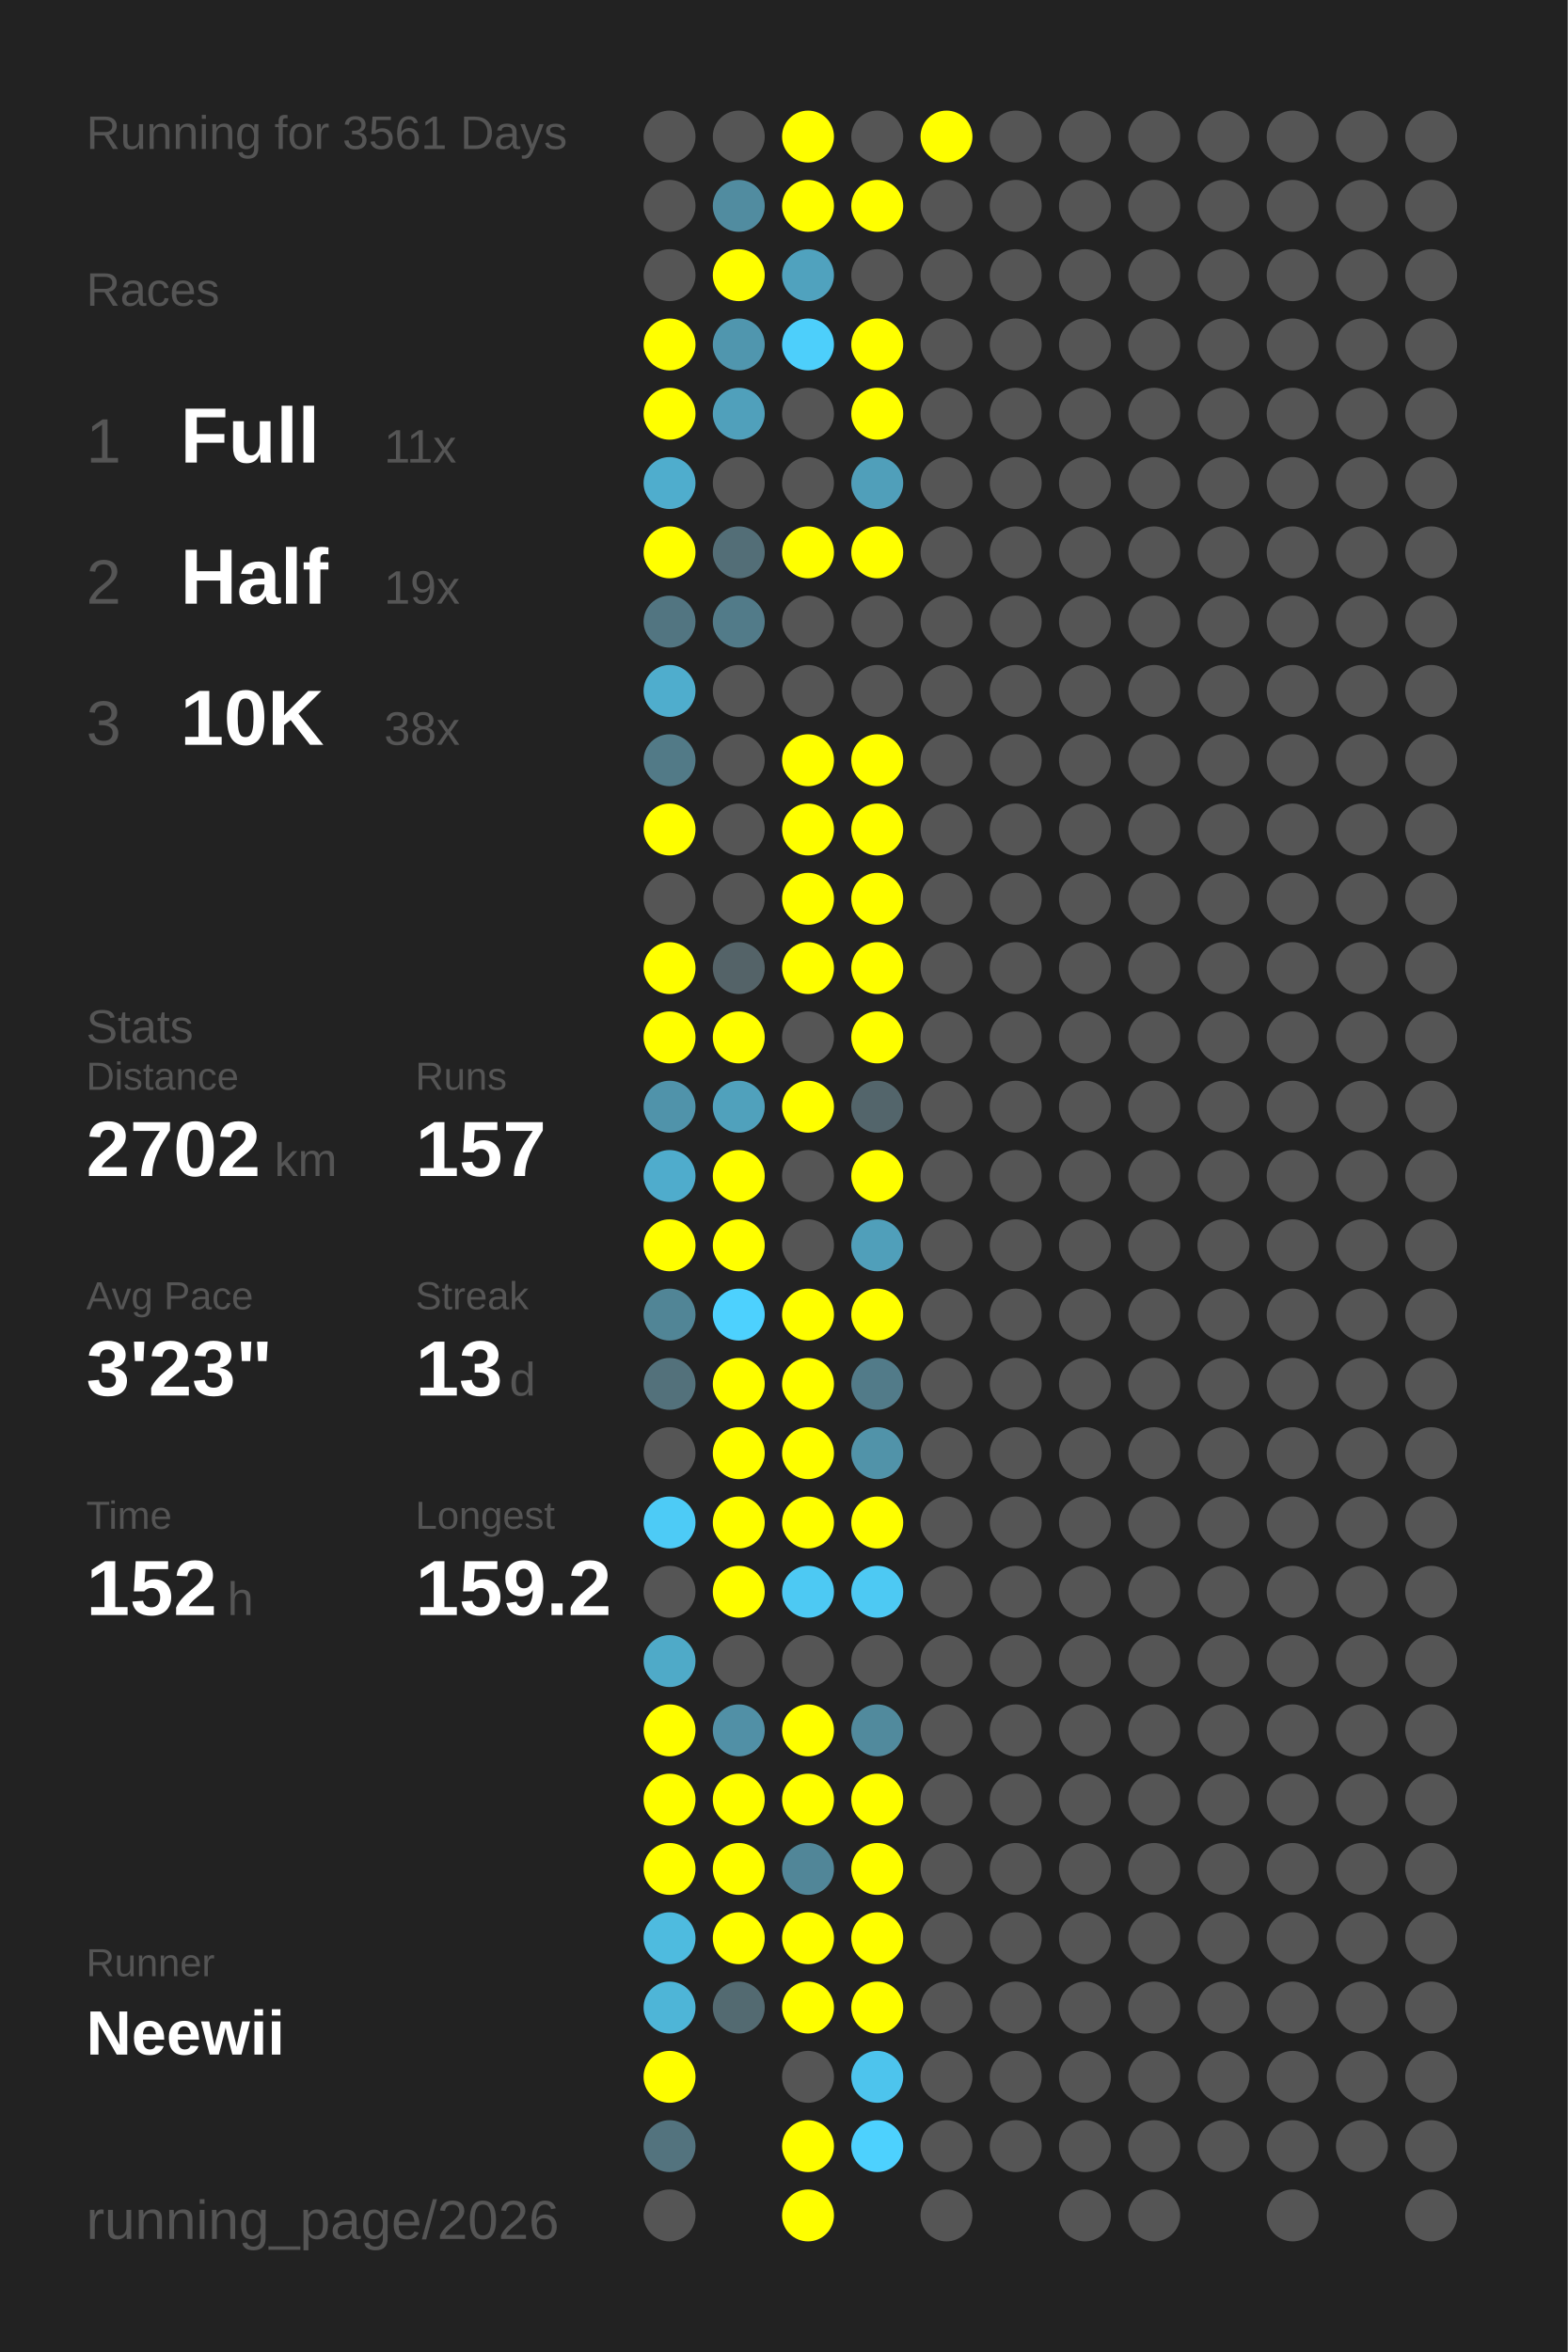
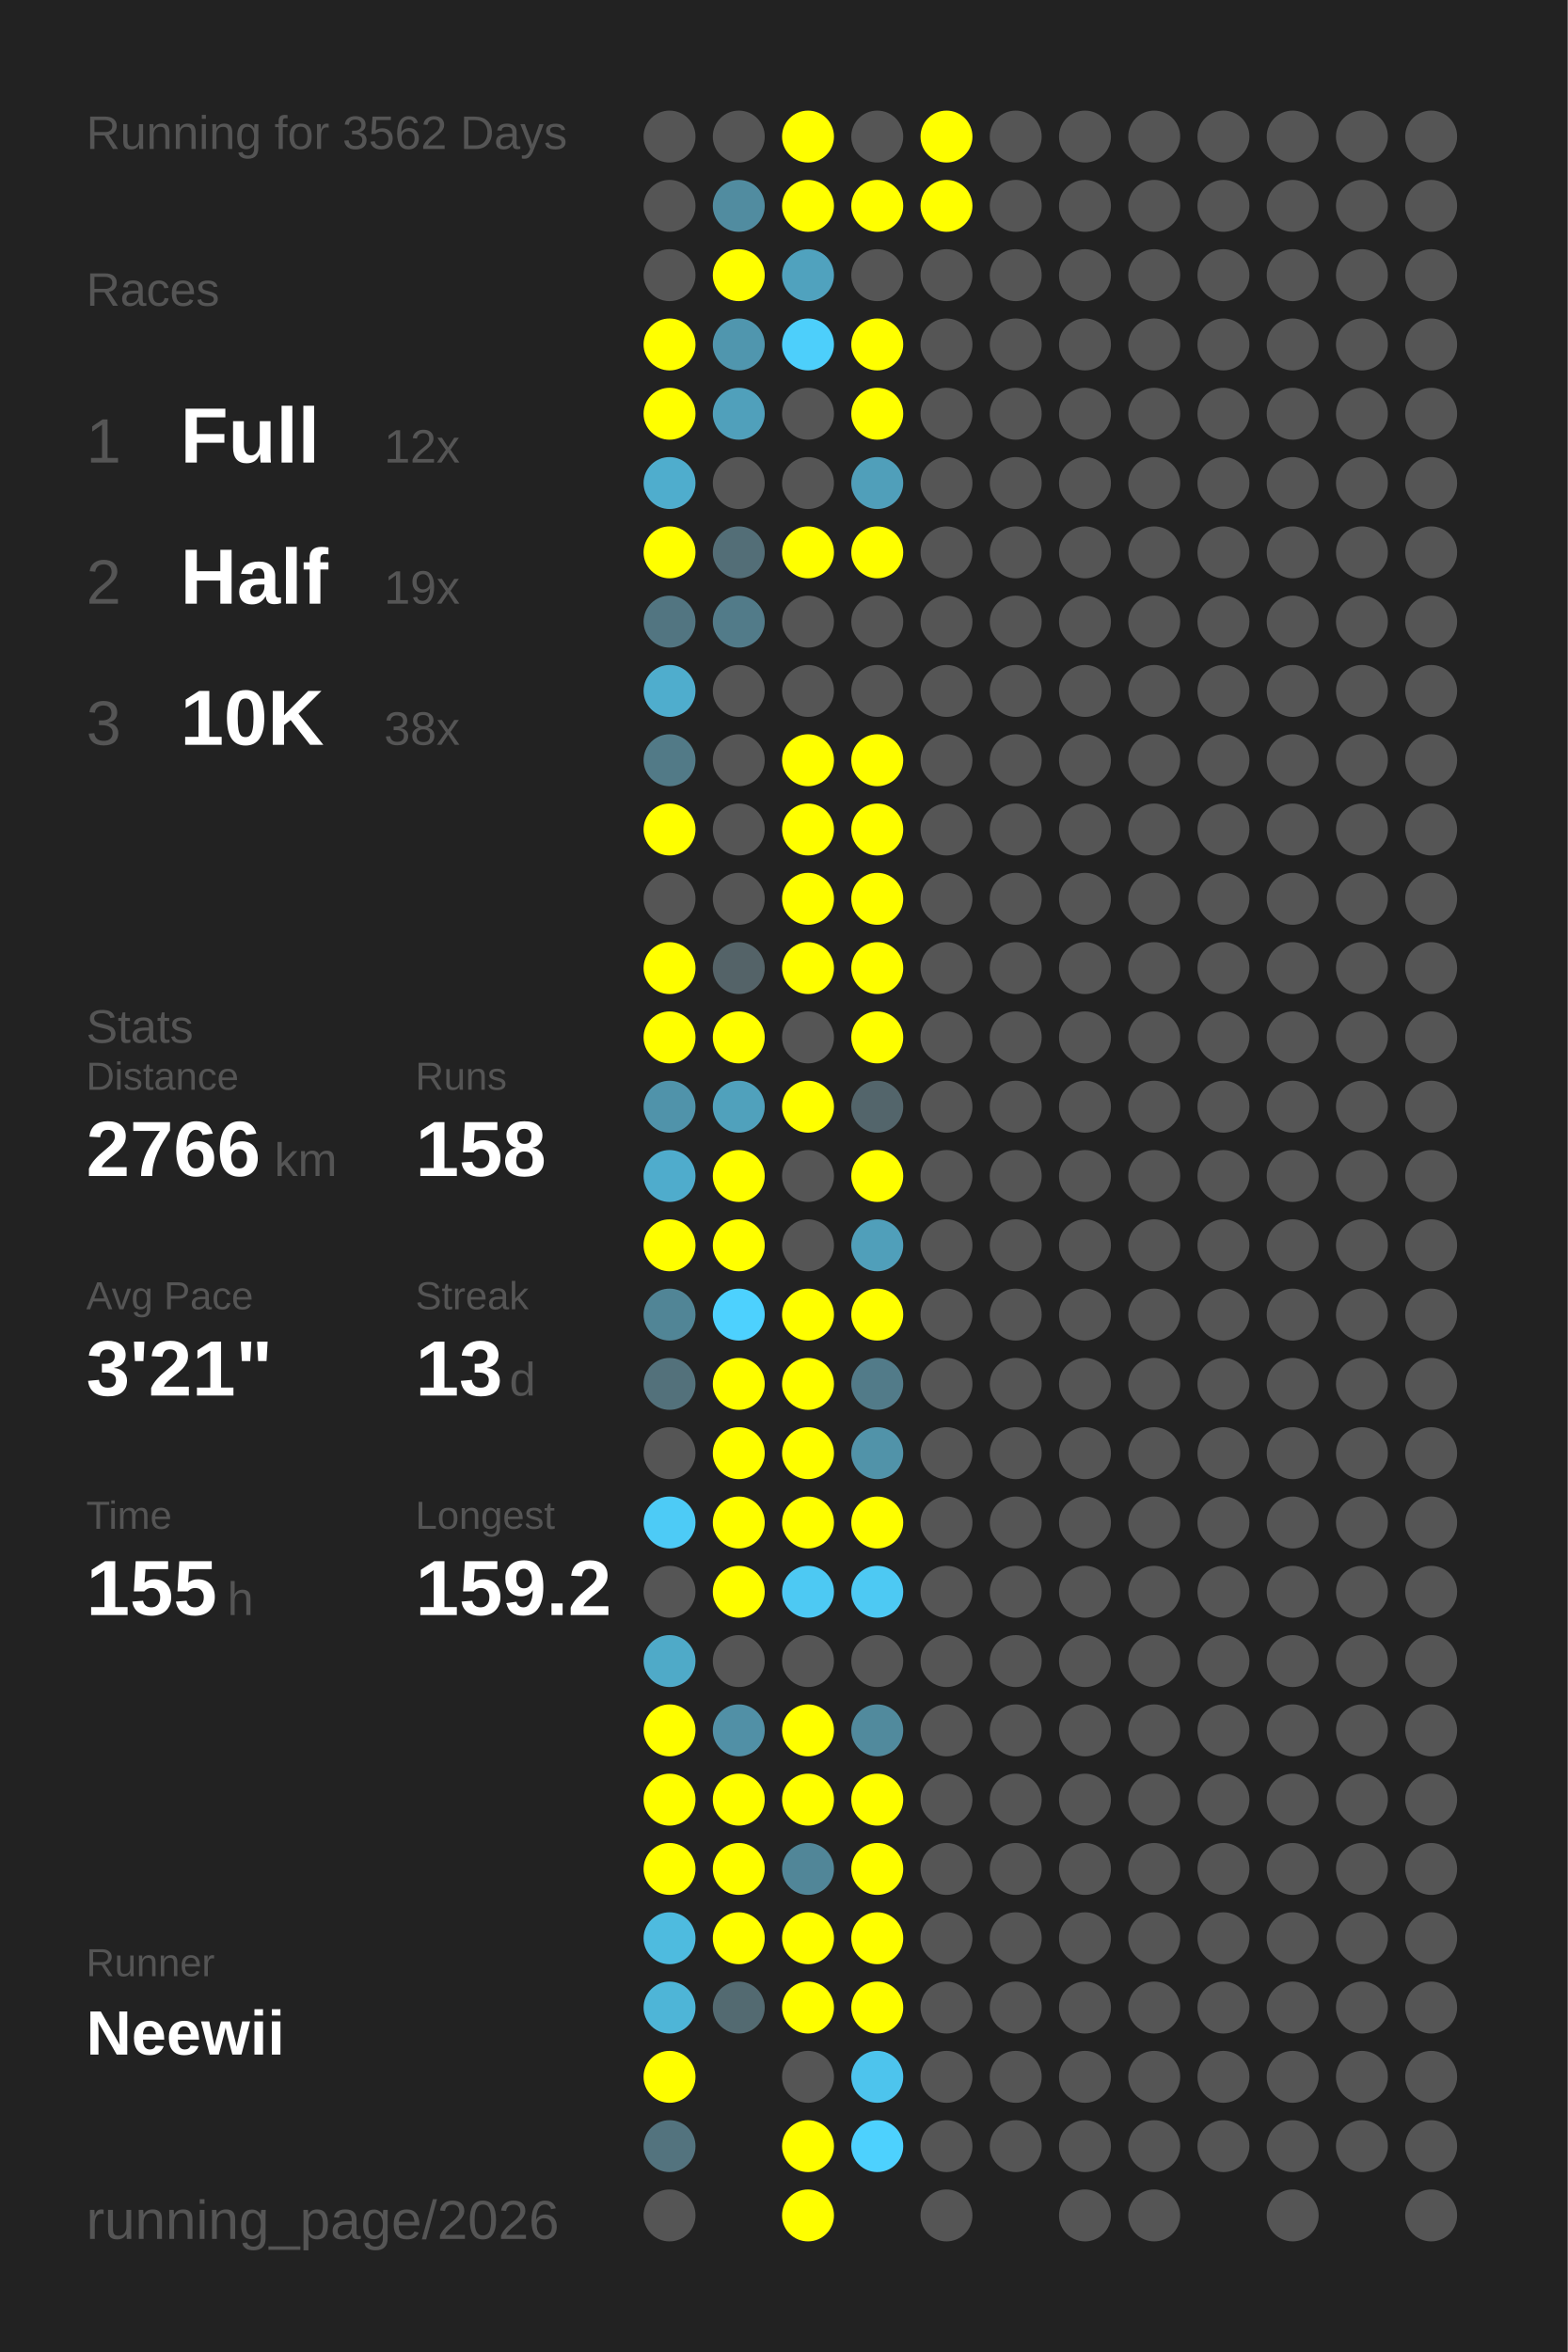
<svg xmlns="http://www.w3.org/2000/svg" baseProfile="full" height="300mm" version="1.1" viewBox="0,0,200,300" width="200mm">
  <defs />
  <rect fill="#222222" height="300" width="200" x="0" y="0" />
-   <text fill="#555555" style="font-size:6px; font-family:Arial;" x="11" y="19">Running for 3561 Days</text>
+   <text fill="#555555" style="font-size:6px; font-family:Arial;" x="11" y="19">Running for 3562 Days</text>
  <text fill="#555555" style="font-size:6px; font-family:Arial;" x="11" y="39">Races</text>
  <text fill="#555555" style="font-size:8px; font-family:Arial;" x="11" y="59">1</text>
  <text fill="#FFFFFF" style="font-size:10px; font-family:Arial; font-weight:bold;" x="23" y="59">Full</text>
-   <text fill="#555555" style="font-size:6px; font-family:Arial;" x="49" y="59">11x</text>
+   <text fill="#555555" style="font-size:6px; font-family:Arial;" x="49" y="59">12x</text>
  <text fill="#555555" style="font-size:8px; font-family:Arial;" x="11" y="77">2</text>
  <text fill="#FFFFFF" style="font-size:10px; font-family:Arial; font-weight:bold;" x="23" y="77">Half</text>
  <text fill="#555555" style="font-size:6px; font-family:Arial;" x="49" y="77">19x</text>
  <text fill="#555555" style="font-size:8px; font-family:Arial;" x="11" y="95">3</text>
  <text fill="#FFFFFF" style="font-size:10px; font-family:Arial; font-weight:bold;" x="23" y="95">10K</text>
  <text fill="#555555" style="font-size:6px; font-family:Arial;" x="49" y="95">38x</text>
  <text fill="#555555" style="font-size:6px; font-family:Arial;" x="11" y="133">Stats</text>
  <text fill="#555555" style="font-size:5px; font-family:Arial;" x="11" y="139">Distance</text>
-   <text fill="#FFFFFF" style="font-size:10px; font-family:Arial; font-weight:bold;" x="11" y="150">2702</text>
+   <text fill="#FFFFFF" style="font-size:10px; font-family:Arial; font-weight:bold;" x="11" y="150">2766</text>
  <text fill="#555555" style="font-size:6px; font-family:Arial;" x="35" y="150">km</text>
  <text fill="#555555" style="font-size:5px; font-family:Arial;" x="53" y="139">Runs</text>
-   <text fill="#FFFFFF" style="font-size:10px; font-family:Arial; font-weight:bold;" x="53" y="150">157</text>
+   <text fill="#FFFFFF" style="font-size:10px; font-family:Arial; font-weight:bold;" x="53" y="150">158</text>
  <text fill="#555555" style="font-size:5px; font-family:Arial;" x="11" y="167">Avg Pace</text>
-   <text fill="#FFFFFF" style="font-size:10px; font-family:Arial; font-weight:bold;" x="11" y="178">3'23"</text>
+   <text fill="#FFFFFF" style="font-size:10px; font-family:Arial; font-weight:bold;" x="11" y="178">3'21"</text>
  <text fill="#555555" style="font-size:5px; font-family:Arial;" x="53" y="167">Streak</text>
  <text fill="#FFFFFF" style="font-size:10px; font-family:Arial; font-weight:bold;" x="53" y="178">13</text>
  <text fill="#555555" style="font-size:6px; font-family:Arial;" x="65" y="178">d</text>
  <text fill="#555555" style="font-size:5px; font-family:Arial;" x="11" y="195">Time</text>
-   <text fill="#FFFFFF" style="font-size:10px; font-family:Arial; font-weight:bold;" x="11" y="206">152</text>
+   <text fill="#FFFFFF" style="font-size:10px; font-family:Arial; font-weight:bold;" x="11" y="206">155</text>
  <text fill="#555555" style="font-size:6px; font-family:Arial;" x="29" y="206">h</text>
  <text fill="#555555" style="font-size:5px; font-family:Arial;" x="53" y="195">Longest</text>
  <text fill="#FFFFFF" style="font-size:10px; font-family:Arial; font-weight:bold;" x="53" y="206">159.2</text>
  <text fill="#555555" style="font-size:5px; font-family:Arial;" x="11" y="252.065">Runner</text>
  <text fill="#FFFFFF" style="font-size:8px; font-family:Arial; font-weight:bold;" x="11" y="262.065">Neewii</text>
  <text fill="#555555" style="font-size:7px; font-family:Arial;" x="11" y="285.581">running_page/2026</text>
  <circle cx="85.417" cy="17.419" fill="#555555" r="3.312" />
  <circle cx="85.417" cy="26.258" fill="#555555" r="3.312" />
  <circle cx="85.417" cy="35.097" fill="#555555" r="3.312" />
  <circle cx="85.417" cy="43.935" fill="#FFFF00" r="3.312" />
  <circle cx="85.417" cy="52.774" fill="#FFFF00" r="3.312" />
  <circle cx="85.417" cy="61.613" fill="#4fadcd" r="3.312" />
  <circle cx="85.417" cy="70.452" fill="#FFFF00" r="3.312" />
  <circle cx="85.417" cy="79.29" fill="#527581" r="3.312" />
  <circle cx="85.417" cy="88.129" fill="#4fadcd" r="3.312" />
  <circle cx="85.417" cy="96.968" fill="#527a87" r="3.312" />
  <circle cx="85.417" cy="105.806" fill="#FFFF00" r="3.312" />
  <circle cx="85.417" cy="114.645" fill="#555555" r="3.312" />
  <circle cx="85.417" cy="123.484" fill="#FFFF00" r="3.312" />
  <circle cx="85.417" cy="132.323" fill="#FFFF00" r="3.312" />
  <circle cx="85.417" cy="141.161" fill="#5093aa" r="3.312" />
  <circle cx="85.417" cy="150" fill="#4faccc" r="3.312" />
  <circle cx="85.417" cy="158.839" fill="#FFFF00" r="3.312" />
  <circle cx="85.417" cy="167.677" fill="#518596" r="3.312" />
  <circle cx="85.417" cy="176.516" fill="#53717b" r="3.312" />
  <circle cx="85.417" cy="185.355" fill="#555555" r="3.312" />
  <circle cx="85.417" cy="194.194" fill="#4dcbf6" r="3.312" />
  <circle cx="85.417" cy="203.032" fill="#555555" r="3.312" />
  <circle cx="85.417" cy="211.871" fill="#4faac8" r="3.312" />
  <circle cx="85.417" cy="220.71" fill="#FFFF00" r="3.312" />
  <circle cx="85.417" cy="229.548" fill="#FFFF00" r="3.312" />
  <circle cx="85.417" cy="238.387" fill="#FFFF00" r="3.312" />
  <circle cx="85.417" cy="247.226" fill="#4ebbdf" r="3.312" />
  <circle cx="85.417" cy="256.065" fill="#4eb5d7" r="3.312" />
  <circle cx="85.417" cy="264.903" fill="#FFFF00" r="3.312" />
  <circle cx="85.417" cy="273.742" fill="#53737e" r="3.312" />
  <circle cx="85.417" cy="282.581" fill="#555555" r="3.312" />
  <circle cx="94.25" cy="17.419" fill="#555555" r="3.312" />
  <circle cx="94.25" cy="26.258" fill="#518ca0" r="3.312" />
  <circle cx="94.25" cy="35.097" fill="#FFFF00" r="3.312" />
  <circle cx="94.25" cy="43.935" fill="#5096ae" r="3.312" />
  <circle cx="94.25" cy="52.774" fill="#50a0bb" r="3.312" />
  <circle cx="94.25" cy="61.613" fill="#555555" r="3.312" />
  <circle cx="94.25" cy="70.452" fill="#536e77" r="3.312" />
  <circle cx="94.25" cy="79.29" fill="#527b89" r="3.312" />
  <circle cx="94.25" cy="88.129" fill="#555555" r="3.312" />
  <circle cx="94.25" cy="96.968" fill="#555555" r="3.312" />
  <circle cx="94.25" cy="105.806" fill="#555555" r="3.312" />
  <circle cx="94.25" cy="114.645" fill="#555555" r="3.312" />
  <circle cx="94.25" cy="123.484" fill="#546368" r="3.312" />
  <circle cx="94.25" cy="132.323" fill="#FFFF00" r="3.312" />
  <circle cx="94.25" cy="141.161" fill="#50a1bc" r="3.312" />
  <circle cx="94.25" cy="150" fill="#FFFF00" r="3.312" />
  <circle cx="94.25" cy="158.839" fill="#FFFF00" r="3.312" />
  <circle cx="94.25" cy="167.677" fill="#4dd1fe" r="3.312" />
  <circle cx="94.25" cy="176.516" fill="#FFFF00" r="3.312" />
  <circle cx="94.25" cy="185.355" fill="#FFFF00" r="3.312" />
  <circle cx="94.25" cy="194.194" fill="#FFFF00" r="3.312" />
  <circle cx="94.25" cy="203.032" fill="#FFFF00" r="3.312" />
  <circle cx="94.25" cy="211.871" fill="#555555" r="3.312" />
  <circle cx="94.25" cy="220.71" fill="#5190a6" r="3.312" />
  <circle cx="94.25" cy="229.548" fill="#FFFF00" r="3.312" />
  <circle cx="94.25" cy="238.387" fill="#FFFF00" r="3.312" />
  <circle cx="94.25" cy="247.226" fill="#FFFF00" r="3.312" />
  <circle cx="94.25" cy="256.065" fill="#536a71" r="3.312" />
  <circle cx="103.083" cy="17.419" fill="#FFFF00" r="3.312" />
  <circle cx="103.083" cy="26.258" fill="#FFFF00" r="3.312" />
  <circle cx="103.083" cy="35.097" fill="#50a2be" r="3.312" />
  <circle cx="103.083" cy="43.935" fill="#4dcffb" r="3.312" />
  <circle cx="103.083" cy="52.774" fill="#555555" r="3.312" />
  <circle cx="103.083" cy="61.613" fill="#555555" r="3.312" />
  <circle cx="103.083" cy="70.452" fill="#FFFF00" r="3.312" />
  <circle cx="103.083" cy="79.29" fill="#555555" r="3.312" />
  <circle cx="103.083" cy="88.129" fill="#555555" r="3.312" />
  <circle cx="103.083" cy="96.968" fill="#FFFF00" r="3.312" />
  <circle cx="103.083" cy="105.806" fill="#FFFF00" r="3.312" />
  <circle cx="103.083" cy="114.645" fill="#FFFF00" r="3.312" />
  <circle cx="103.083" cy="123.484" fill="#FFFF00" r="3.312" />
  <circle cx="103.083" cy="132.323" fill="#555555" r="3.312" />
  <circle cx="103.083" cy="141.161" fill="#FFFF00" r="3.312" />
  <circle cx="103.083" cy="150" fill="#555555" r="3.312" />
  <circle cx="103.083" cy="158.839" fill="#555555" r="3.312" />
  <circle cx="103.083" cy="167.677" fill="#FFFF00" r="3.312" />
  <circle cx="103.083" cy="176.516" fill="#FFFF00" r="3.312" />
  <circle cx="103.083" cy="185.355" fill="#FFFF00" r="3.312" />
  <circle cx="103.083" cy="194.194" fill="#FFFF00" r="3.312" />
  <circle cx="103.083" cy="203.032" fill="#4dc9f3" r="3.312" />
  <circle cx="103.083" cy="211.871" fill="#555555" r="3.312" />
  <circle cx="103.083" cy="220.71" fill="#FFFF00" r="3.312" />
  <circle cx="103.083" cy="229.548" fill="#FFFF00" r="3.312" />
  <circle cx="103.083" cy="238.387" fill="#518698" r="3.312" />
  <circle cx="103.083" cy="247.226" fill="#FFFF00" r="3.312" />
  <circle cx="103.083" cy="256.065" fill="#FFFF00" r="3.312" />
  <circle cx="103.083" cy="264.903" fill="#555555" r="3.312" />
  <circle cx="103.083" cy="273.742" fill="#FFFF00" r="3.312" />
  <circle cx="103.083" cy="282.581" fill="#FFFF00" r="3.312" />
  <circle cx="111.917" cy="17.419" fill="#555555" r="3.312" />
  <circle cx="111.917" cy="26.258" fill="#FFFF00" r="3.312" />
  <circle cx="111.917" cy="35.097" fill="#555555" r="3.312" />
  <circle cx="111.917" cy="43.935" fill="#FFFF00" r="3.312" />
  <circle cx="111.917" cy="52.774" fill="#FFFF00" r="3.312" />
  <circle cx="111.917" cy="61.613" fill="#509fba" r="3.312" />
  <circle cx="111.917" cy="70.452" fill="#FFFF00" r="3.312" />
  <circle cx="111.917" cy="79.29" fill="#555555" r="3.312" />
  <circle cx="111.917" cy="88.129" fill="#555555" r="3.312" />
  <circle cx="111.917" cy="96.968" fill="#FFFF00" r="3.312" />
  <circle cx="111.917" cy="105.806" fill="#FFFF00" r="3.312" />
  <circle cx="111.917" cy="114.645" fill="#FFFF00" r="3.312" />
  <circle cx="111.917" cy="123.484" fill="#FFFF00" r="3.312" />
  <circle cx="111.917" cy="132.323" fill="#FFFF00" r="3.312" />
  <circle cx="111.917" cy="141.161" fill="#53656b" r="3.312" />
  <circle cx="111.917" cy="150" fill="#FFFF00" r="3.312" />
  <circle cx="111.917" cy="158.839" fill="#509fba" r="3.312" />
  <circle cx="111.917" cy="167.677" fill="#FFFF00" r="3.312" />
  <circle cx="111.917" cy="176.516" fill="#527b89" r="3.312" />
  <circle cx="111.917" cy="185.355" fill="#5193a9" r="3.312" />
  <circle cx="111.917" cy="194.194" fill="#FFFF00" r="3.312" />
  <circle cx="111.917" cy="203.032" fill="#4dc9f3" r="3.312" />
  <circle cx="111.917" cy="211.871" fill="#555555" r="3.312" />
  <circle cx="111.917" cy="220.71" fill="#518a9d" r="3.312" />
  <circle cx="111.917" cy="229.548" fill="#FFFF00" r="3.312" />
  <circle cx="111.917" cy="238.387" fill="#FFFF00" r="3.312" />
  <circle cx="111.917" cy="247.226" fill="#FFFF00" r="3.312" />
  <circle cx="111.917" cy="256.065" fill="#FFFF00" r="3.312" />
  <circle cx="111.917" cy="264.903" fill="#4dc4ed" r="3.312" />
  <circle cx="111.917" cy="273.742" fill="#4dd1fe" r="3.312" />
  <circle cx="120.75" cy="17.419" fill="#FFFF00" r="3.312" />
-   <circle cx="120.75" cy="26.258" fill="#555555" r="3.312" />
+   <circle cx="120.75" cy="26.258" fill="#FFFF00" r="3.312" />
  <circle cx="120.75" cy="35.097" fill="#555555" r="3.312" />
  <circle cx="120.75" cy="43.935" fill="#555555" r="3.312" />
  <circle cx="120.75" cy="52.774" fill="#555555" r="3.312" />
  <circle cx="120.75" cy="61.613" fill="#555555" r="3.312" />
  <circle cx="120.75" cy="70.452" fill="#555555" r="3.312" />
  <circle cx="120.75" cy="79.29" fill="#555555" r="3.312" />
  <circle cx="120.75" cy="88.129" fill="#555555" r="3.312" />
  <circle cx="120.75" cy="96.968" fill="#555555" r="3.312" />
  <circle cx="120.75" cy="105.806" fill="#555555" r="3.312" />
  <circle cx="120.75" cy="114.645" fill="#555555" r="3.312" />
  <circle cx="120.75" cy="123.484" fill="#555555" r="3.312" />
  <circle cx="120.75" cy="132.323" fill="#555555" r="3.312" />
  <circle cx="120.75" cy="141.161" fill="#555555" r="3.312" />
  <circle cx="120.75" cy="150" fill="#555555" r="3.312" />
  <circle cx="120.75" cy="158.839" fill="#555555" r="3.312" />
  <circle cx="120.75" cy="167.677" fill="#555555" r="3.312" />
  <circle cx="120.75" cy="176.516" fill="#555555" r="3.312" />
  <circle cx="120.75" cy="185.355" fill="#555555" r="3.312" />
  <circle cx="120.75" cy="194.194" fill="#555555" r="3.312" />
  <circle cx="120.75" cy="203.032" fill="#555555" r="3.312" />
  <circle cx="120.75" cy="211.871" fill="#555555" r="3.312" />
  <circle cx="120.75" cy="220.71" fill="#555555" r="3.312" />
  <circle cx="120.75" cy="229.548" fill="#555555" r="3.312" />
  <circle cx="120.75" cy="238.387" fill="#555555" r="3.312" />
  <circle cx="120.75" cy="247.226" fill="#555555" r="3.312" />
  <circle cx="120.75" cy="256.065" fill="#555555" r="3.312" />
  <circle cx="120.75" cy="264.903" fill="#555555" r="3.312" />
  <circle cx="120.75" cy="273.742" fill="#555555" r="3.312" />
  <circle cx="120.75" cy="282.581" fill="#555555" r="3.312" />
  <circle cx="129.583" cy="17.419" fill="#555555" r="3.312" />
  <circle cx="129.583" cy="26.258" fill="#555555" r="3.312" />
  <circle cx="129.583" cy="35.097" fill="#555555" r="3.312" />
  <circle cx="129.583" cy="43.935" fill="#555555" r="3.312" />
  <circle cx="129.583" cy="52.774" fill="#555555" r="3.312" />
  <circle cx="129.583" cy="61.613" fill="#555555" r="3.312" />
  <circle cx="129.583" cy="70.452" fill="#555555" r="3.312" />
  <circle cx="129.583" cy="79.29" fill="#555555" r="3.312" />
  <circle cx="129.583" cy="88.129" fill="#555555" r="3.312" />
  <circle cx="129.583" cy="96.968" fill="#555555" r="3.312" />
  <circle cx="129.583" cy="105.806" fill="#555555" r="3.312" />
  <circle cx="129.583" cy="114.645" fill="#555555" r="3.312" />
  <circle cx="129.583" cy="123.484" fill="#555555" r="3.312" />
  <circle cx="129.583" cy="132.323" fill="#555555" r="3.312" />
  <circle cx="129.583" cy="141.161" fill="#555555" r="3.312" />
  <circle cx="129.583" cy="150" fill="#555555" r="3.312" />
  <circle cx="129.583" cy="158.839" fill="#555555" r="3.312" />
  <circle cx="129.583" cy="167.677" fill="#555555" r="3.312" />
  <circle cx="129.583" cy="176.516" fill="#555555" r="3.312" />
  <circle cx="129.583" cy="185.355" fill="#555555" r="3.312" />
  <circle cx="129.583" cy="194.194" fill="#555555" r="3.312" />
  <circle cx="129.583" cy="203.032" fill="#555555" r="3.312" />
  <circle cx="129.583" cy="211.871" fill="#555555" r="3.312" />
  <circle cx="129.583" cy="220.71" fill="#555555" r="3.312" />
  <circle cx="129.583" cy="229.548" fill="#555555" r="3.312" />
  <circle cx="129.583" cy="238.387" fill="#555555" r="3.312" />
  <circle cx="129.583" cy="247.226" fill="#555555" r="3.312" />
  <circle cx="129.583" cy="256.065" fill="#555555" r="3.312" />
  <circle cx="129.583" cy="264.903" fill="#555555" r="3.312" />
  <circle cx="129.583" cy="273.742" fill="#555555" r="3.312" />
  <circle cx="138.417" cy="17.419" fill="#555555" r="3.312" />
  <circle cx="138.417" cy="26.258" fill="#555555" r="3.312" />
  <circle cx="138.417" cy="35.097" fill="#555555" r="3.312" />
  <circle cx="138.417" cy="43.935" fill="#555555" r="3.312" />
  <circle cx="138.417" cy="52.774" fill="#555555" r="3.312" />
  <circle cx="138.417" cy="61.613" fill="#555555" r="3.312" />
  <circle cx="138.417" cy="70.452" fill="#555555" r="3.312" />
  <circle cx="138.417" cy="79.29" fill="#555555" r="3.312" />
  <circle cx="138.417" cy="88.129" fill="#555555" r="3.312" />
  <circle cx="138.417" cy="96.968" fill="#555555" r="3.312" />
  <circle cx="138.417" cy="105.806" fill="#555555" r="3.312" />
  <circle cx="138.417" cy="114.645" fill="#555555" r="3.312" />
  <circle cx="138.417" cy="123.484" fill="#555555" r="3.312" />
  <circle cx="138.417" cy="132.323" fill="#555555" r="3.312" />
  <circle cx="138.417" cy="141.161" fill="#555555" r="3.312" />
  <circle cx="138.417" cy="150" fill="#555555" r="3.312" />
  <circle cx="138.417" cy="158.839" fill="#555555" r="3.312" />
  <circle cx="138.417" cy="167.677" fill="#555555" r="3.312" />
  <circle cx="138.417" cy="176.516" fill="#555555" r="3.312" />
  <circle cx="138.417" cy="185.355" fill="#555555" r="3.312" />
  <circle cx="138.417" cy="194.194" fill="#555555" r="3.312" />
  <circle cx="138.417" cy="203.032" fill="#555555" r="3.312" />
  <circle cx="138.417" cy="211.871" fill="#555555" r="3.312" />
  <circle cx="138.417" cy="220.71" fill="#555555" r="3.312" />
  <circle cx="138.417" cy="229.548" fill="#555555" r="3.312" />
  <circle cx="138.417" cy="238.387" fill="#555555" r="3.312" />
  <circle cx="138.417" cy="247.226" fill="#555555" r="3.312" />
  <circle cx="138.417" cy="256.065" fill="#555555" r="3.312" />
  <circle cx="138.417" cy="264.903" fill="#555555" r="3.312" />
  <circle cx="138.417" cy="273.742" fill="#555555" r="3.312" />
  <circle cx="138.417" cy="282.581" fill="#555555" r="3.312" />
  <circle cx="147.25" cy="17.419" fill="#555555" r="3.312" />
  <circle cx="147.25" cy="26.258" fill="#555555" r="3.312" />
  <circle cx="147.25" cy="35.097" fill="#555555" r="3.312" />
  <circle cx="147.25" cy="43.935" fill="#555555" r="3.312" />
  <circle cx="147.25" cy="52.774" fill="#555555" r="3.312" />
  <circle cx="147.25" cy="61.613" fill="#555555" r="3.312" />
  <circle cx="147.25" cy="70.452" fill="#555555" r="3.312" />
  <circle cx="147.25" cy="79.29" fill="#555555" r="3.312" />
  <circle cx="147.25" cy="88.129" fill="#555555" r="3.312" />
  <circle cx="147.25" cy="96.968" fill="#555555" r="3.312" />
  <circle cx="147.25" cy="105.806" fill="#555555" r="3.312" />
  <circle cx="147.25" cy="114.645" fill="#555555" r="3.312" />
  <circle cx="147.25" cy="123.484" fill="#555555" r="3.312" />
  <circle cx="147.25" cy="132.323" fill="#555555" r="3.312" />
  <circle cx="147.25" cy="141.161" fill="#555555" r="3.312" />
  <circle cx="147.25" cy="150" fill="#555555" r="3.312" />
  <circle cx="147.25" cy="158.839" fill="#555555" r="3.312" />
  <circle cx="147.25" cy="167.677" fill="#555555" r="3.312" />
  <circle cx="147.25" cy="176.516" fill="#555555" r="3.312" />
  <circle cx="147.25" cy="185.355" fill="#555555" r="3.312" />
  <circle cx="147.25" cy="194.194" fill="#555555" r="3.312" />
  <circle cx="147.25" cy="203.032" fill="#555555" r="3.312" />
  <circle cx="147.25" cy="211.871" fill="#555555" r="3.312" />
  <circle cx="147.25" cy="220.71" fill="#555555" r="3.312" />
  <circle cx="147.25" cy="229.548" fill="#555555" r="3.312" />
  <circle cx="147.25" cy="238.387" fill="#555555" r="3.312" />
  <circle cx="147.25" cy="247.226" fill="#555555" r="3.312" />
  <circle cx="147.25" cy="256.065" fill="#555555" r="3.312" />
  <circle cx="147.25" cy="264.903" fill="#555555" r="3.312" />
  <circle cx="147.25" cy="273.742" fill="#555555" r="3.312" />
  <circle cx="147.25" cy="282.581" fill="#555555" r="3.312" />
  <circle cx="156.083" cy="17.419" fill="#555555" r="3.312" />
  <circle cx="156.083" cy="26.258" fill="#555555" r="3.312" />
  <circle cx="156.083" cy="35.097" fill="#555555" r="3.312" />
  <circle cx="156.083" cy="43.935" fill="#555555" r="3.312" />
  <circle cx="156.083" cy="52.774" fill="#555555" r="3.312" />
  <circle cx="156.083" cy="61.613" fill="#555555" r="3.312" />
  <circle cx="156.083" cy="70.452" fill="#555555" r="3.312" />
  <circle cx="156.083" cy="79.29" fill="#555555" r="3.312" />
  <circle cx="156.083" cy="88.129" fill="#555555" r="3.312" />
  <circle cx="156.083" cy="96.968" fill="#555555" r="3.312" />
  <circle cx="156.083" cy="105.806" fill="#555555" r="3.312" />
  <circle cx="156.083" cy="114.645" fill="#555555" r="3.312" />
  <circle cx="156.083" cy="123.484" fill="#555555" r="3.312" />
  <circle cx="156.083" cy="132.323" fill="#555555" r="3.312" />
  <circle cx="156.083" cy="141.161" fill="#555555" r="3.312" />
  <circle cx="156.083" cy="150" fill="#555555" r="3.312" />
  <circle cx="156.083" cy="158.839" fill="#555555" r="3.312" />
  <circle cx="156.083" cy="167.677" fill="#555555" r="3.312" />
  <circle cx="156.083" cy="176.516" fill="#555555" r="3.312" />
  <circle cx="156.083" cy="185.355" fill="#555555" r="3.312" />
  <circle cx="156.083" cy="194.194" fill="#555555" r="3.312" />
  <circle cx="156.083" cy="203.032" fill="#555555" r="3.312" />
  <circle cx="156.083" cy="211.871" fill="#555555" r="3.312" />
  <circle cx="156.083" cy="220.71" fill="#555555" r="3.312" />
  <circle cx="156.083" cy="229.548" fill="#555555" r="3.312" />
  <circle cx="156.083" cy="238.387" fill="#555555" r="3.312" />
  <circle cx="156.083" cy="247.226" fill="#555555" r="3.312" />
  <circle cx="156.083" cy="256.065" fill="#555555" r="3.312" />
  <circle cx="156.083" cy="264.903" fill="#555555" r="3.312" />
  <circle cx="156.083" cy="273.742" fill="#555555" r="3.312" />
  <circle cx="164.917" cy="17.419" fill="#555555" r="3.312" />
  <circle cx="164.917" cy="26.258" fill="#555555" r="3.312" />
  <circle cx="164.917" cy="35.097" fill="#555555" r="3.312" />
  <circle cx="164.917" cy="43.935" fill="#555555" r="3.312" />
  <circle cx="164.917" cy="52.774" fill="#555555" r="3.312" />
  <circle cx="164.917" cy="61.613" fill="#555555" r="3.312" />
  <circle cx="164.917" cy="70.452" fill="#555555" r="3.312" />
  <circle cx="164.917" cy="79.29" fill="#555555" r="3.312" />
  <circle cx="164.917" cy="88.129" fill="#555555" r="3.312" />
  <circle cx="164.917" cy="96.968" fill="#555555" r="3.312" />
  <circle cx="164.917" cy="105.806" fill="#555555" r="3.312" />
  <circle cx="164.917" cy="114.645" fill="#555555" r="3.312" />
  <circle cx="164.917" cy="123.484" fill="#555555" r="3.312" />
  <circle cx="164.917" cy="132.323" fill="#555555" r="3.312" />
  <circle cx="164.917" cy="141.161" fill="#555555" r="3.312" />
  <circle cx="164.917" cy="150" fill="#555555" r="3.312" />
  <circle cx="164.917" cy="158.839" fill="#555555" r="3.312" />
  <circle cx="164.917" cy="167.677" fill="#555555" r="3.312" />
  <circle cx="164.917" cy="176.516" fill="#555555" r="3.312" />
  <circle cx="164.917" cy="185.355" fill="#555555" r="3.312" />
  <circle cx="164.917" cy="194.194" fill="#555555" r="3.312" />
  <circle cx="164.917" cy="203.032" fill="#555555" r="3.312" />
  <circle cx="164.917" cy="211.871" fill="#555555" r="3.312" />
  <circle cx="164.917" cy="220.71" fill="#555555" r="3.312" />
  <circle cx="164.917" cy="229.548" fill="#555555" r="3.312" />
  <circle cx="164.917" cy="238.387" fill="#555555" r="3.312" />
  <circle cx="164.917" cy="247.226" fill="#555555" r="3.312" />
  <circle cx="164.917" cy="256.065" fill="#555555" r="3.312" />
  <circle cx="164.917" cy="264.903" fill="#555555" r="3.312" />
  <circle cx="164.917" cy="273.742" fill="#555555" r="3.312" />
  <circle cx="164.917" cy="282.581" fill="#555555" r="3.312" />
  <circle cx="173.75" cy="17.419" fill="#555555" r="3.312" />
  <circle cx="173.75" cy="26.258" fill="#555555" r="3.312" />
  <circle cx="173.75" cy="35.097" fill="#555555" r="3.312" />
  <circle cx="173.75" cy="43.935" fill="#555555" r="3.312" />
  <circle cx="173.75" cy="52.774" fill="#555555" r="3.312" />
  <circle cx="173.75" cy="61.613" fill="#555555" r="3.312" />
  <circle cx="173.75" cy="70.452" fill="#555555" r="3.312" />
  <circle cx="173.75" cy="79.29" fill="#555555" r="3.312" />
  <circle cx="173.75" cy="88.129" fill="#555555" r="3.312" />
  <circle cx="173.75" cy="96.968" fill="#555555" r="3.312" />
  <circle cx="173.75" cy="105.806" fill="#555555" r="3.312" />
  <circle cx="173.75" cy="114.645" fill="#555555" r="3.312" />
  <circle cx="173.75" cy="123.484" fill="#555555" r="3.312" />
  <circle cx="173.75" cy="132.323" fill="#555555" r="3.312" />
  <circle cx="173.75" cy="141.161" fill="#555555" r="3.312" />
  <circle cx="173.75" cy="150" fill="#555555" r="3.312" />
  <circle cx="173.75" cy="158.839" fill="#555555" r="3.312" />
  <circle cx="173.75" cy="167.677" fill="#555555" r="3.312" />
  <circle cx="173.75" cy="176.516" fill="#555555" r="3.312" />
  <circle cx="173.75" cy="185.355" fill="#555555" r="3.312" />
  <circle cx="173.75" cy="194.194" fill="#555555" r="3.312" />
  <circle cx="173.75" cy="203.032" fill="#555555" r="3.312" />
  <circle cx="173.75" cy="211.871" fill="#555555" r="3.312" />
  <circle cx="173.75" cy="220.71" fill="#555555" r="3.312" />
  <circle cx="173.75" cy="229.548" fill="#555555" r="3.312" />
  <circle cx="173.75" cy="238.387" fill="#555555" r="3.312" />
  <circle cx="173.75" cy="247.226" fill="#555555" r="3.312" />
  <circle cx="173.75" cy="256.065" fill="#555555" r="3.312" />
  <circle cx="173.75" cy="264.903" fill="#555555" r="3.312" />
  <circle cx="173.75" cy="273.742" fill="#555555" r="3.312" />
  <circle cx="182.583" cy="17.419" fill="#555555" r="3.312" />
  <circle cx="182.583" cy="26.258" fill="#555555" r="3.312" />
  <circle cx="182.583" cy="35.097" fill="#555555" r="3.312" />
  <circle cx="182.583" cy="43.935" fill="#555555" r="3.312" />
  <circle cx="182.583" cy="52.774" fill="#555555" r="3.312" />
  <circle cx="182.583" cy="61.613" fill="#555555" r="3.312" />
  <circle cx="182.583" cy="70.452" fill="#555555" r="3.312" />
  <circle cx="182.583" cy="79.29" fill="#555555" r="3.312" />
  <circle cx="182.583" cy="88.129" fill="#555555" r="3.312" />
  <circle cx="182.583" cy="96.968" fill="#555555" r="3.312" />
  <circle cx="182.583" cy="105.806" fill="#555555" r="3.312" />
  <circle cx="182.583" cy="114.645" fill="#555555" r="3.312" />
  <circle cx="182.583" cy="123.484" fill="#555555" r="3.312" />
  <circle cx="182.583" cy="132.323" fill="#555555" r="3.312" />
  <circle cx="182.583" cy="141.161" fill="#555555" r="3.312" />
  <circle cx="182.583" cy="150" fill="#555555" r="3.312" />
  <circle cx="182.583" cy="158.839" fill="#555555" r="3.312" />
  <circle cx="182.583" cy="167.677" fill="#555555" r="3.312" />
  <circle cx="182.583" cy="176.516" fill="#555555" r="3.312" />
  <circle cx="182.583" cy="185.355" fill="#555555" r="3.312" />
  <circle cx="182.583" cy="194.194" fill="#555555" r="3.312" />
  <circle cx="182.583" cy="203.032" fill="#555555" r="3.312" />
  <circle cx="182.583" cy="211.871" fill="#555555" r="3.312" />
  <circle cx="182.583" cy="220.71" fill="#555555" r="3.312" />
  <circle cx="182.583" cy="229.548" fill="#555555" r="3.312" />
  <circle cx="182.583" cy="238.387" fill="#555555" r="3.312" />
  <circle cx="182.583" cy="247.226" fill="#555555" r="3.312" />
  <circle cx="182.583" cy="256.065" fill="#555555" r="3.312" />
  <circle cx="182.583" cy="264.903" fill="#555555" r="3.312" />
  <circle cx="182.583" cy="273.742" fill="#555555" r="3.312" />
  <circle cx="182.583" cy="282.581" fill="#555555" r="3.312" />
</svg>
